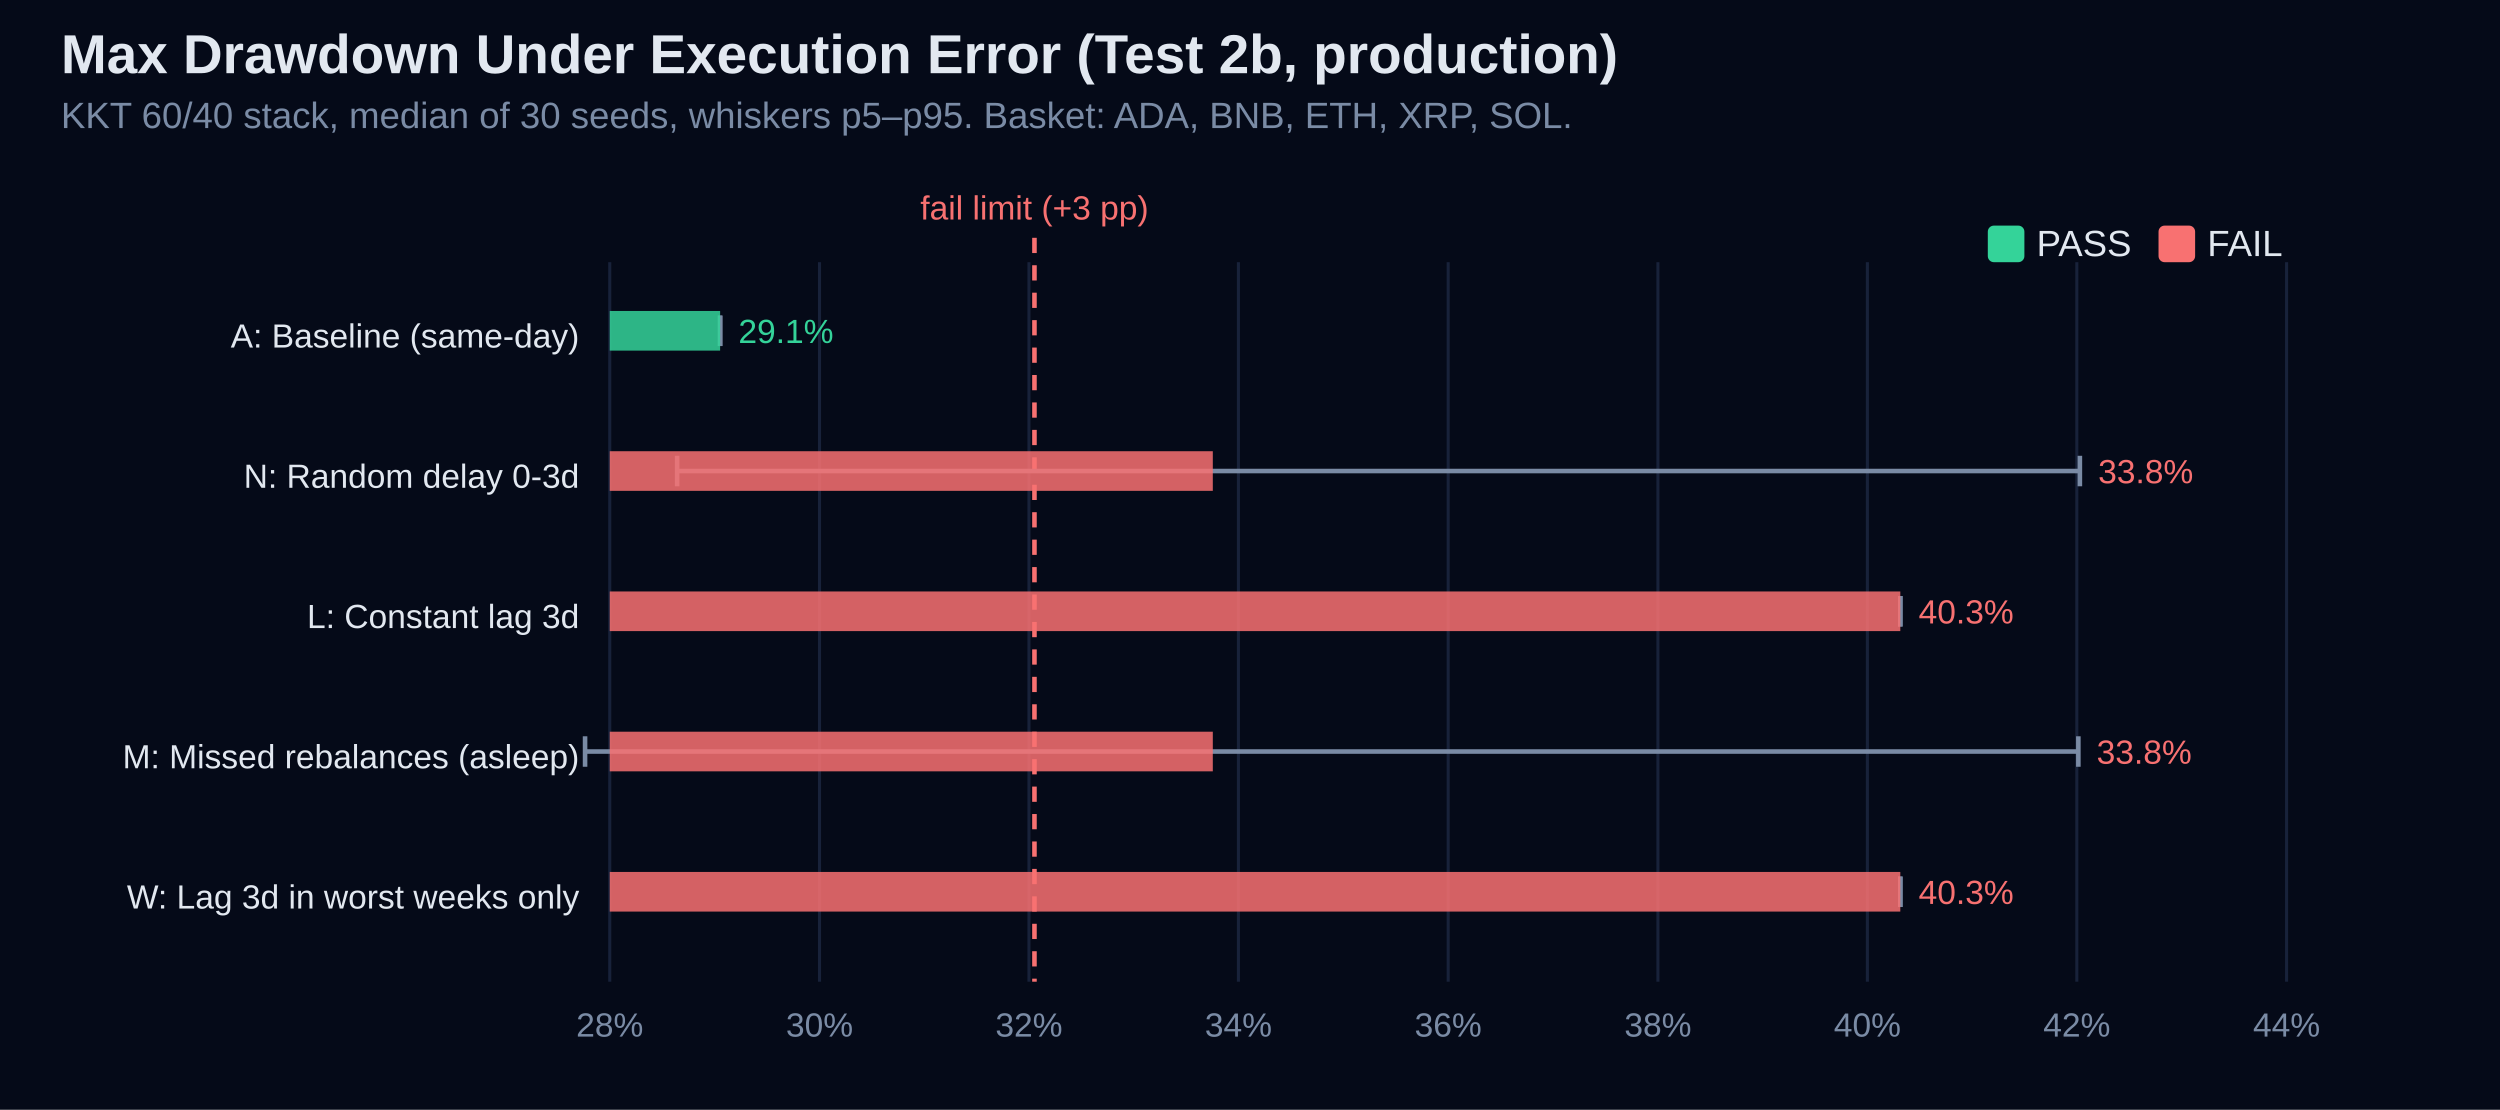
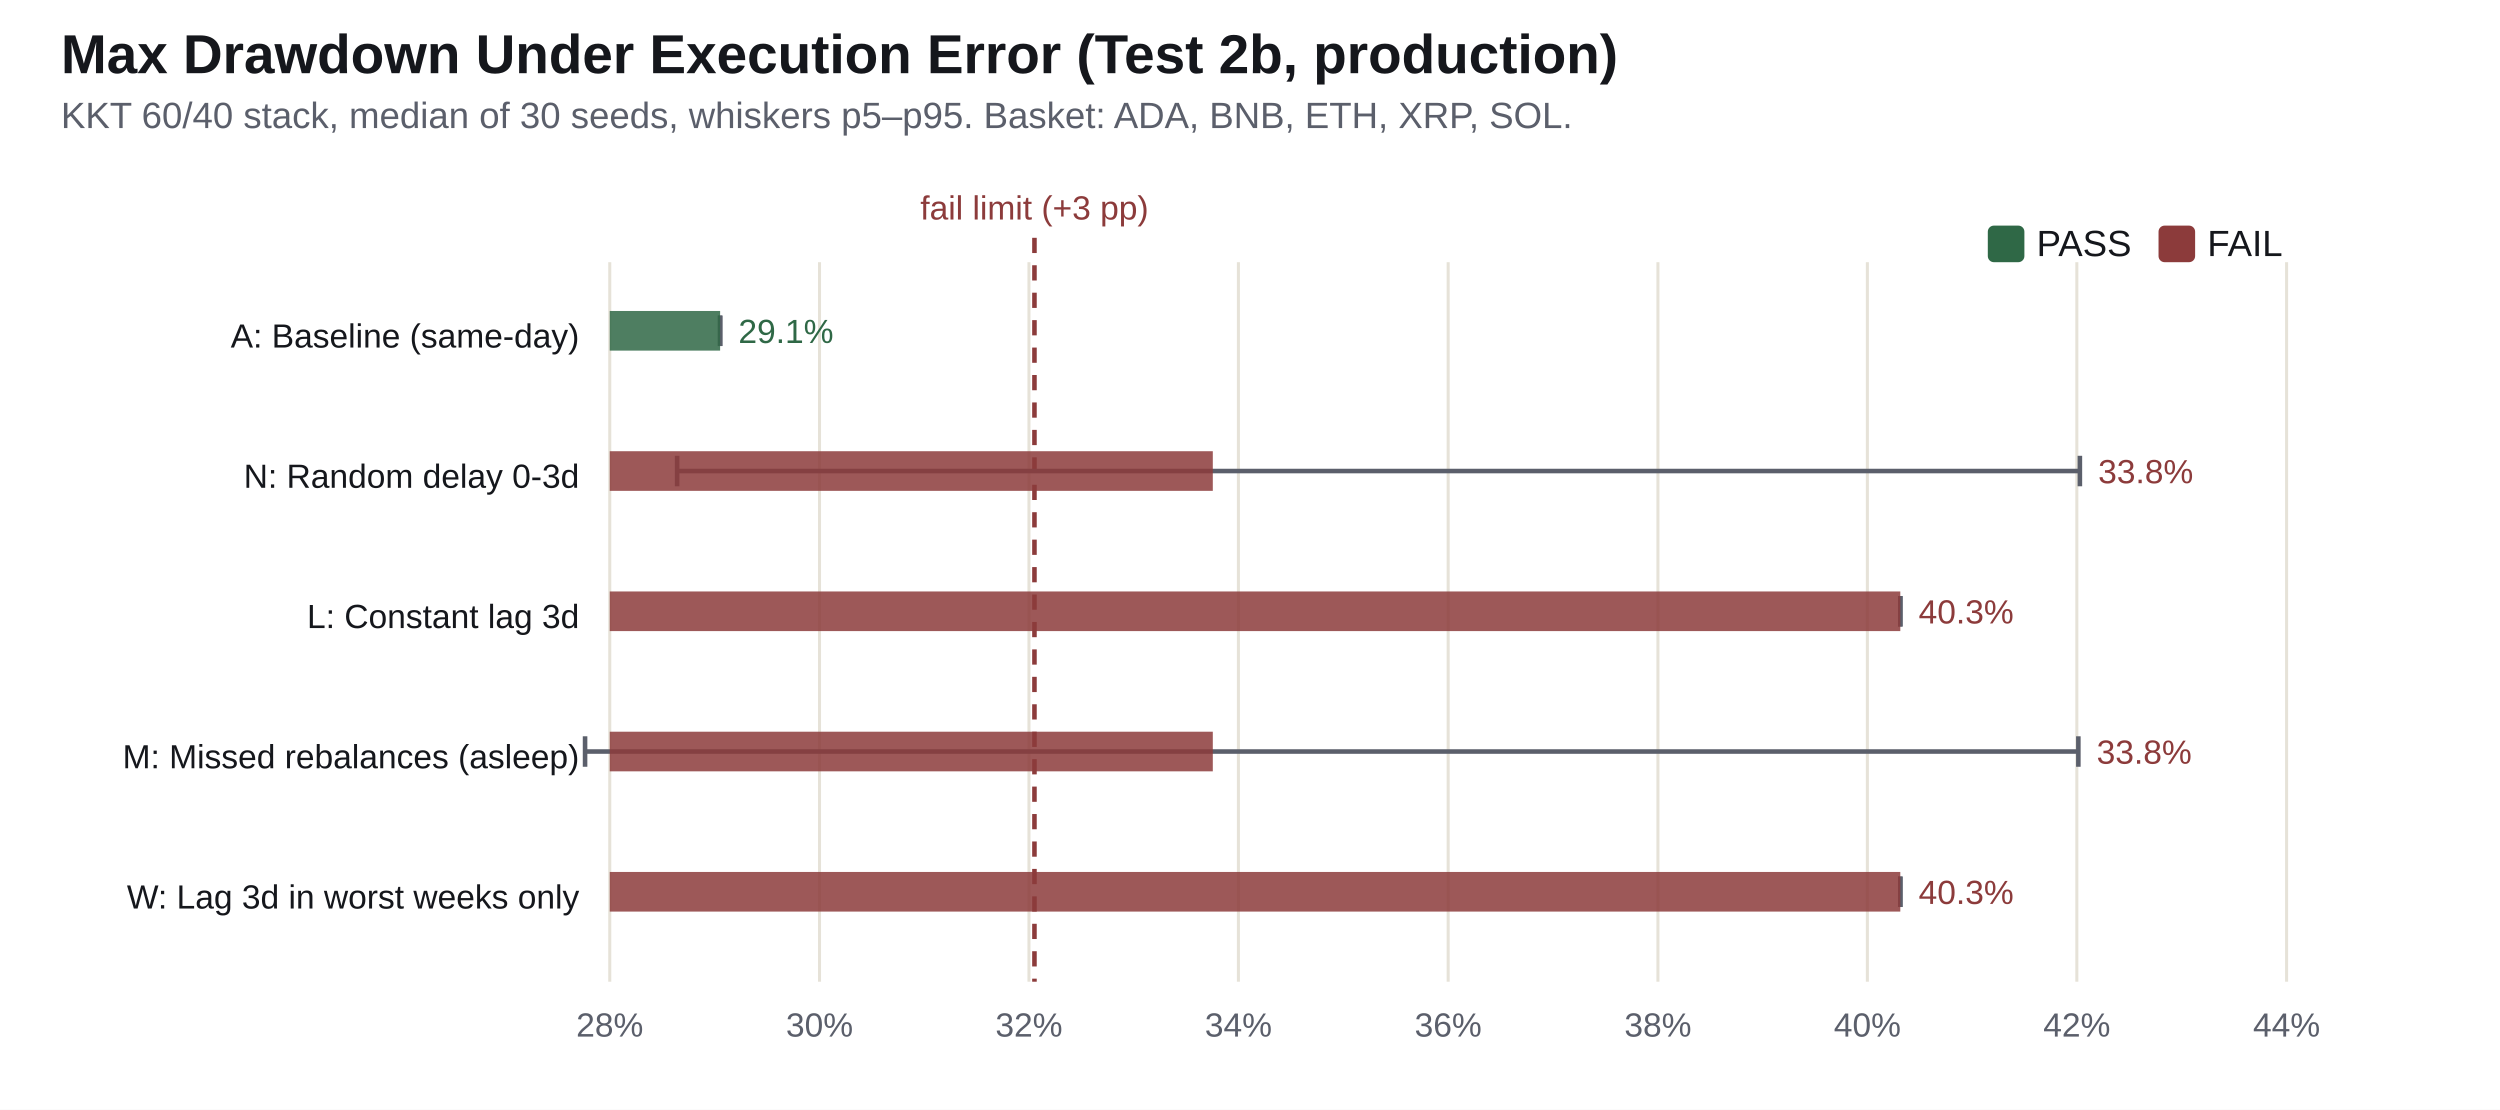
<svg xmlns="http://www.w3.org/2000/svg" width="820" height="364" viewBox="0 0 820 364" font-family="Plus Jakarta Sans,Segoe UI,Arial,sans-serif">
-   <rect width="820" height="364" fill="#050a18" />
-   <text x="20" y="24" font-size="18" font-weight="700" fill="#e2e8f0">Max Drawdown Under Execution Error (Test 2b, production)</text>
-   <text x="20" y="42" font-size="12" fill="#7a8ba5">KKT 60/40 stack, median of 30 seeds, whiskers p5–p95. Basket: ADA, BNB, ETH, XRP, SOL.</text>
-   <line x1="200.0" y1="86" x2="200.0" y2="322" stroke="#18223a" stroke-width="1" />
-   <text x="200.0" y="340" font-size="11" fill="#7a8ba5" text-anchor="middle">28%</text>
-   <line x1="268.8" y1="86" x2="268.8" y2="322" stroke="#18223a" stroke-width="1" />
-   <text x="268.8" y="340" font-size="11" fill="#7a8ba5" text-anchor="middle">30%</text>
-   <line x1="337.5" y1="86" x2="337.5" y2="322" stroke="#18223a" stroke-width="1" />
-   <text x="337.5" y="340" font-size="11" fill="#7a8ba5" text-anchor="middle">32%</text>
-   <line x1="406.2" y1="86" x2="406.2" y2="322" stroke="#18223a" stroke-width="1" />
-   <text x="406.2" y="340" font-size="11" fill="#7a8ba5" text-anchor="middle">34%</text>
-   <line x1="475.0" y1="86" x2="475.0" y2="322" stroke="#18223a" stroke-width="1" />
-   <text x="475.0" y="340" font-size="11" fill="#7a8ba5" text-anchor="middle">36%</text>
-   <line x1="543.8" y1="86" x2="543.8" y2="322" stroke="#18223a" stroke-width="1" />
-   <text x="543.8" y="340" font-size="11" fill="#7a8ba5" text-anchor="middle">38%</text>
-   <line x1="612.5" y1="86" x2="612.5" y2="322" stroke="#18223a" stroke-width="1" />
-   <text x="612.5" y="340" font-size="11" fill="#7a8ba5" text-anchor="middle">40%</text>
-   <line x1="681.2" y1="86" x2="681.2" y2="322" stroke="#18223a" stroke-width="1" />
-   <text x="681.2" y="340" font-size="11" fill="#7a8ba5" text-anchor="middle">42%</text>
-   <line x1="750.0" y1="86" x2="750.0" y2="322" stroke="#18223a" stroke-width="1" />
-   <text x="750.0" y="340" font-size="11" fill="#7a8ba5" text-anchor="middle">44%</text>
-   <line x1="339.3" y1="78" x2="339.3" y2="322" stroke="#f87171" stroke-width="1.5" stroke-dasharray="5 4" />
-   <text x="339.3" y="72" font-size="11" fill="#f87171" text-anchor="middle">fail limit (+3 pp)</text>
-   <text x="190" y="114.0" font-size="11" fill="#e2e8f0" text-anchor="end">A: Baseline (same-day)</text>
-   <line x1="236.2" y1="108.5" x2="236.2" y2="108.5" stroke="#7a8ba5" stroke-width="1.5" />
-   <line x1="236.2" y1="103.5" x2="236.2" y2="113.5" stroke="#7a8ba5" stroke-width="1.5" />
-   <line x1="236.2" y1="103.5" x2="236.2" y2="113.5" stroke="#7a8ba5" stroke-width="1.5" />
-   <rect x="200" y="102.0" width="36.2" height="13" fill="#34d399" fill-opacity="0.85" />
-   <text x="242.2" y="112.5" font-size="11" fill="#34d399">29.1%</text>
-   <text x="190" y="160.0" font-size="11" fill="#e2e8f0" text-anchor="end">N: Random delay 0-3d</text>
-   <line x1="222.1" y1="154.5" x2="682.2" y2="154.5" stroke="#7a8ba5" stroke-width="1.5" />
-   <line x1="222.1" y1="149.5" x2="222.1" y2="159.5" stroke="#7a8ba5" stroke-width="1.5" />
-   <line x1="682.2" y1="149.5" x2="682.2" y2="159.5" stroke="#7a8ba5" stroke-width="1.5" />
-   <rect x="200" y="148.0" width="197.8" height="13" fill="#f87171" fill-opacity="0.85" />
-   <text x="688.2" y="158.5" font-size="11" fill="#f87171">33.8%</text>
-   <text x="190" y="206.0" font-size="11" fill="#e2e8f0" text-anchor="end">L: Constant lag 3d</text>
-   <line x1="623.3" y1="200.5" x2="623.3" y2="200.5" stroke="#7a8ba5" stroke-width="1.5" />
-   <line x1="623.3" y1="195.5" x2="623.3" y2="205.5" stroke="#7a8ba5" stroke-width="1.5" />
-   <line x1="623.3" y1="195.5" x2="623.3" y2="205.5" stroke="#7a8ba5" stroke-width="1.5" />
-   <rect x="200" y="194.0" width="423.3" height="13" fill="#f87171" fill-opacity="0.85" />
-   <text x="629.3" y="204.5" font-size="11" fill="#f87171">40.3%</text>
-   <text x="190" y="252.0" font-size="11" fill="#e2e8f0" text-anchor="end">M: Missed rebalances (asleep)</text>
-   <line x1="191.9" y1="246.5" x2="681.7" y2="246.5" stroke="#7a8ba5" stroke-width="1.5" />
-   <line x1="191.9" y1="241.5" x2="191.9" y2="251.5" stroke="#7a8ba5" stroke-width="1.5" />
-   <line x1="681.7" y1="241.5" x2="681.7" y2="251.5" stroke="#7a8ba5" stroke-width="1.5" />
-   <rect x="200" y="240.0" width="197.8" height="13" fill="#f87171" fill-opacity="0.85" />
-   <text x="687.7" y="250.5" font-size="11" fill="#f87171">33.8%</text>
-   <text x="190" y="298.0" font-size="11" fill="#e2e8f0" text-anchor="end">W: Lag 3d in worst weeks only</text>
-   <line x1="623.3" y1="292.5" x2="623.3" y2="292.5" stroke="#7a8ba5" stroke-width="1.5" />
-   <line x1="623.3" y1="287.5" x2="623.3" y2="297.5" stroke="#7a8ba5" stroke-width="1.5" />
-   <line x1="623.3" y1="287.5" x2="623.3" y2="297.5" stroke="#7a8ba5" stroke-width="1.5" />
-   <rect x="200" y="286.0" width="423.3" height="13" fill="#f87171" fill-opacity="0.85" />
-   <text x="629.3" y="296.5" font-size="11" fill="#f87171">40.3%</text>
-   <text x="724" y="84" font-size="12" fill="#e2e8f0">FAIL</text>
-   <rect x="708" y="74" width="12" height="12" rx="2" fill="#f87171" />
-   <text x="668" y="84" font-size="12" fill="#e2e8f0">PASS</text>
-   <rect x="652" y="74" width="12" height="12" rx="2" fill="#34d399" />
+   <rect width="820" height="364" fill="#FFFFFF" />
+   <text x="20" y="24" font-size="18" font-weight="700" fill="#15171C">Max Drawdown Under Execution Error (Test 2b, production)</text>
+   <text x="20" y="42" font-size="12" fill="#5B5F6B">KKT 60/40 stack, median of 30 seeds, whiskers p5–p95. Basket: ADA, BNB, ETH, XRP, SOL.</text>
+   <line x1="200.0" y1="86" x2="200.0" y2="322" stroke="#E6E2D8" stroke-width="1" />
+   <text x="200.0" y="340" font-size="11" fill="#5B5F6B" text-anchor="middle">28%</text>
+   <line x1="268.8" y1="86" x2="268.8" y2="322" stroke="#E6E2D8" stroke-width="1" />
+   <text x="268.8" y="340" font-size="11" fill="#5B5F6B" text-anchor="middle">30%</text>
+   <line x1="337.5" y1="86" x2="337.5" y2="322" stroke="#E6E2D8" stroke-width="1" />
+   <text x="337.5" y="340" font-size="11" fill="#5B5F6B" text-anchor="middle">32%</text>
+   <line x1="406.2" y1="86" x2="406.2" y2="322" stroke="#E6E2D8" stroke-width="1" />
+   <text x="406.2" y="340" font-size="11" fill="#5B5F6B" text-anchor="middle">34%</text>
+   <line x1="475.0" y1="86" x2="475.0" y2="322" stroke="#E6E2D8" stroke-width="1" />
+   <text x="475.0" y="340" font-size="11" fill="#5B5F6B" text-anchor="middle">36%</text>
+   <line x1="543.8" y1="86" x2="543.8" y2="322" stroke="#E6E2D8" stroke-width="1" />
+   <text x="543.8" y="340" font-size="11" fill="#5B5F6B" text-anchor="middle">38%</text>
+   <line x1="612.5" y1="86" x2="612.5" y2="322" stroke="#E6E2D8" stroke-width="1" />
+   <text x="612.5" y="340" font-size="11" fill="#5B5F6B" text-anchor="middle">40%</text>
+   <line x1="681.2" y1="86" x2="681.2" y2="322" stroke="#E6E2D8" stroke-width="1" />
+   <text x="681.2" y="340" font-size="11" fill="#5B5F6B" text-anchor="middle">42%</text>
+   <line x1="750.0" y1="86" x2="750.0" y2="322" stroke="#E6E2D8" stroke-width="1" />
+   <text x="750.0" y="340" font-size="11" fill="#5B5F6B" text-anchor="middle">44%</text>
+   <line x1="339.3" y1="78" x2="339.3" y2="322" stroke="#8C3B3B" stroke-width="1.5" stroke-dasharray="5 4" />
+   <text x="339.3" y="72" font-size="11" fill="#8C3B3B" text-anchor="middle">fail limit (+3 pp)</text>
+   <text x="190" y="114.0" font-size="11" fill="#15171C" text-anchor="end">A: Baseline (same-day)</text>
+   <line x1="236.2" y1="108.5" x2="236.2" y2="108.5" stroke="#5B5F6B" stroke-width="1.5" />
+   <line x1="236.2" y1="103.5" x2="236.2" y2="113.5" stroke="#5B5F6B" stroke-width="1.5" />
+   <line x1="236.2" y1="103.5" x2="236.2" y2="113.5" stroke="#5B5F6B" stroke-width="1.5" />
+   <rect x="200" y="102.0" width="36.2" height="13" fill="#2F6846" fill-opacity="0.85" />
+   <text x="242.2" y="112.5" font-size="11" fill="#2F6846">29.1%</text>
+   <text x="190" y="160.0" font-size="11" fill="#15171C" text-anchor="end">N: Random delay 0-3d</text>
+   <line x1="222.1" y1="154.5" x2="682.2" y2="154.5" stroke="#5B5F6B" stroke-width="1.5" />
+   <line x1="222.1" y1="149.5" x2="222.1" y2="159.5" stroke="#5B5F6B" stroke-width="1.5" />
+   <line x1="682.2" y1="149.5" x2="682.2" y2="159.5" stroke="#5B5F6B" stroke-width="1.5" />
+   <rect x="200" y="148.0" width="197.8" height="13" fill="#8C3B3B" fill-opacity="0.85" />
+   <text x="688.2" y="158.5" font-size="11" fill="#8C3B3B">33.8%</text>
+   <text x="190" y="206.0" font-size="11" fill="#15171C" text-anchor="end">L: Constant lag 3d</text>
+   <line x1="623.3" y1="200.5" x2="623.3" y2="200.5" stroke="#5B5F6B" stroke-width="1.5" />
+   <line x1="623.3" y1="195.5" x2="623.3" y2="205.5" stroke="#5B5F6B" stroke-width="1.5" />
+   <line x1="623.3" y1="195.5" x2="623.3" y2="205.5" stroke="#5B5F6B" stroke-width="1.5" />
+   <rect x="200" y="194.0" width="423.3" height="13" fill="#8C3B3B" fill-opacity="0.85" />
+   <text x="629.3" y="204.5" font-size="11" fill="#8C3B3B">40.3%</text>
+   <text x="190" y="252.0" font-size="11" fill="#15171C" text-anchor="end">M: Missed rebalances (asleep)</text>
+   <line x1="191.9" y1="246.5" x2="681.7" y2="246.5" stroke="#5B5F6B" stroke-width="1.5" />
+   <line x1="191.9" y1="241.5" x2="191.9" y2="251.5" stroke="#5B5F6B" stroke-width="1.5" />
+   <line x1="681.7" y1="241.5" x2="681.7" y2="251.5" stroke="#5B5F6B" stroke-width="1.5" />
+   <rect x="200" y="240.0" width="197.8" height="13" fill="#8C3B3B" fill-opacity="0.85" />
+   <text x="687.7" y="250.5" font-size="11" fill="#8C3B3B">33.8%</text>
+   <text x="190" y="298.0" font-size="11" fill="#15171C" text-anchor="end">W: Lag 3d in worst weeks only</text>
+   <line x1="623.3" y1="292.5" x2="623.3" y2="292.5" stroke="#5B5F6B" stroke-width="1.5" />
+   <line x1="623.3" y1="287.5" x2="623.3" y2="297.5" stroke="#5B5F6B" stroke-width="1.5" />
+   <line x1="623.3" y1="287.5" x2="623.3" y2="297.5" stroke="#5B5F6B" stroke-width="1.5" />
+   <rect x="200" y="286.0" width="423.3" height="13" fill="#8C3B3B" fill-opacity="0.85" />
+   <text x="629.3" y="296.5" font-size="11" fill="#8C3B3B">40.3%</text>
+   <text x="724" y="84" font-size="12" fill="#15171C">FAIL</text>
+   <rect x="708" y="74" width="12" height="12" rx="2" fill="#8C3B3B" />
+   <text x="668" y="84" font-size="12" fill="#15171C">PASS</text>
+   <rect x="652" y="74" width="12" height="12" rx="2" fill="#2F6846" />
</svg>
